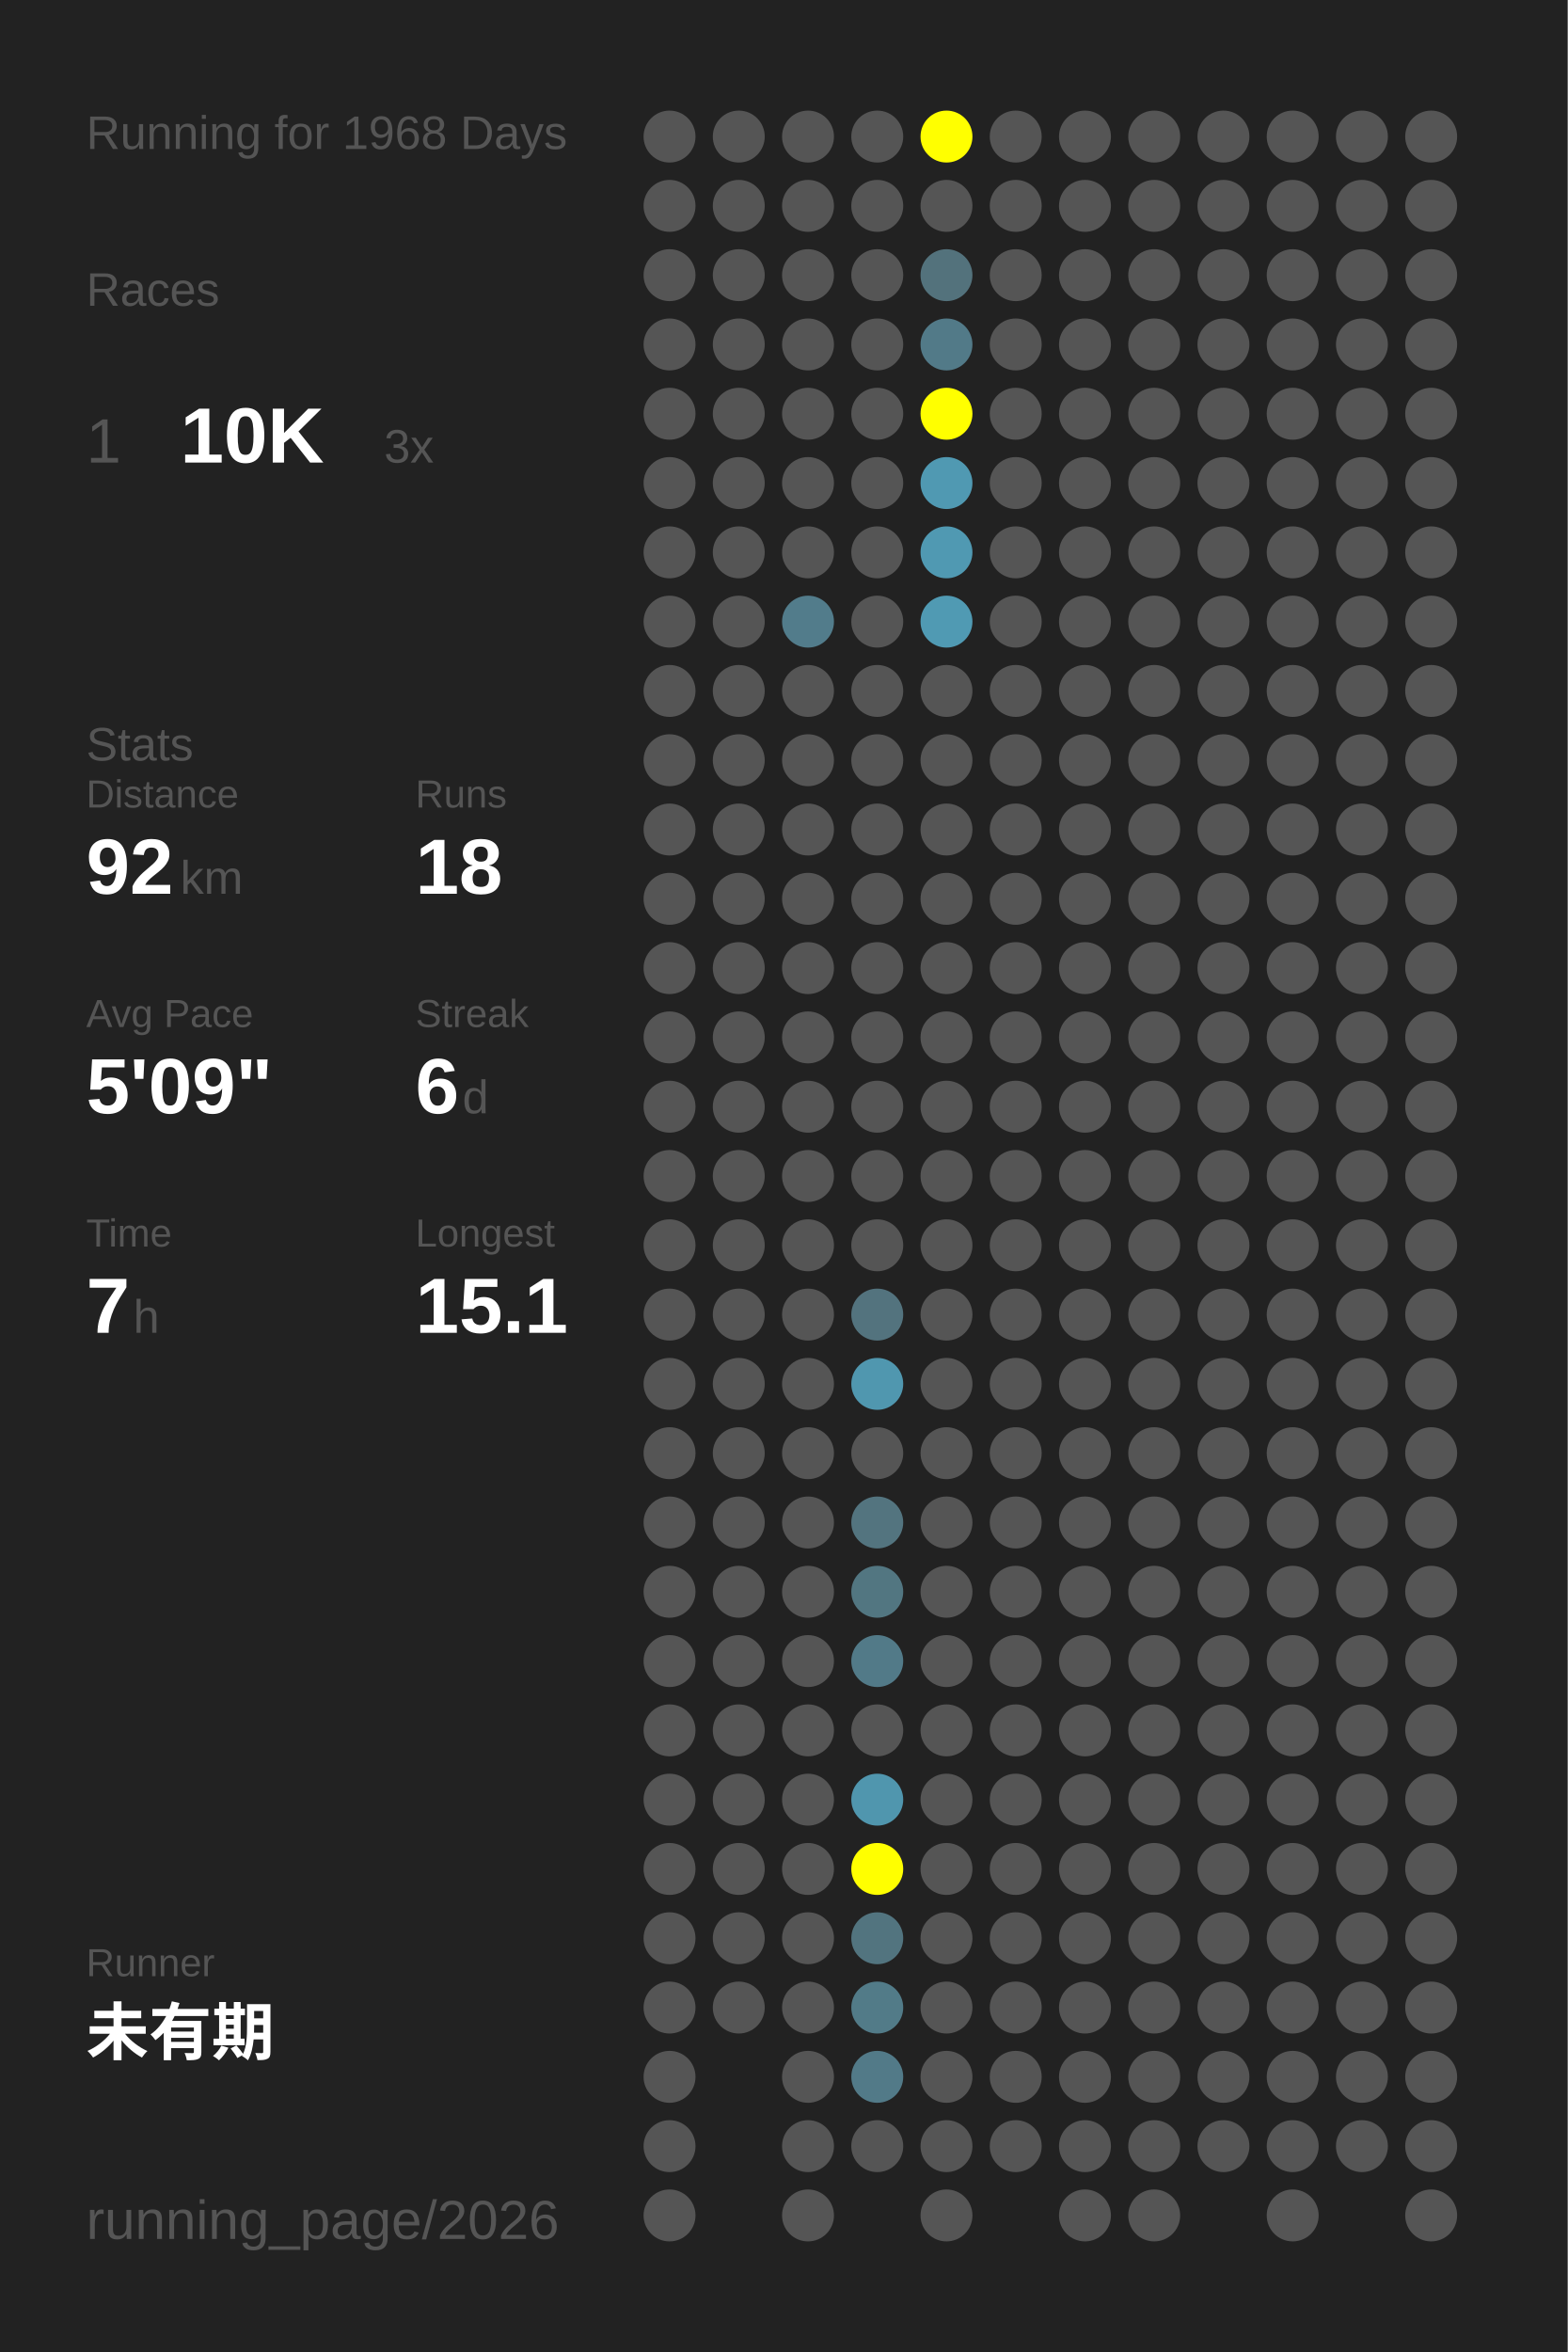
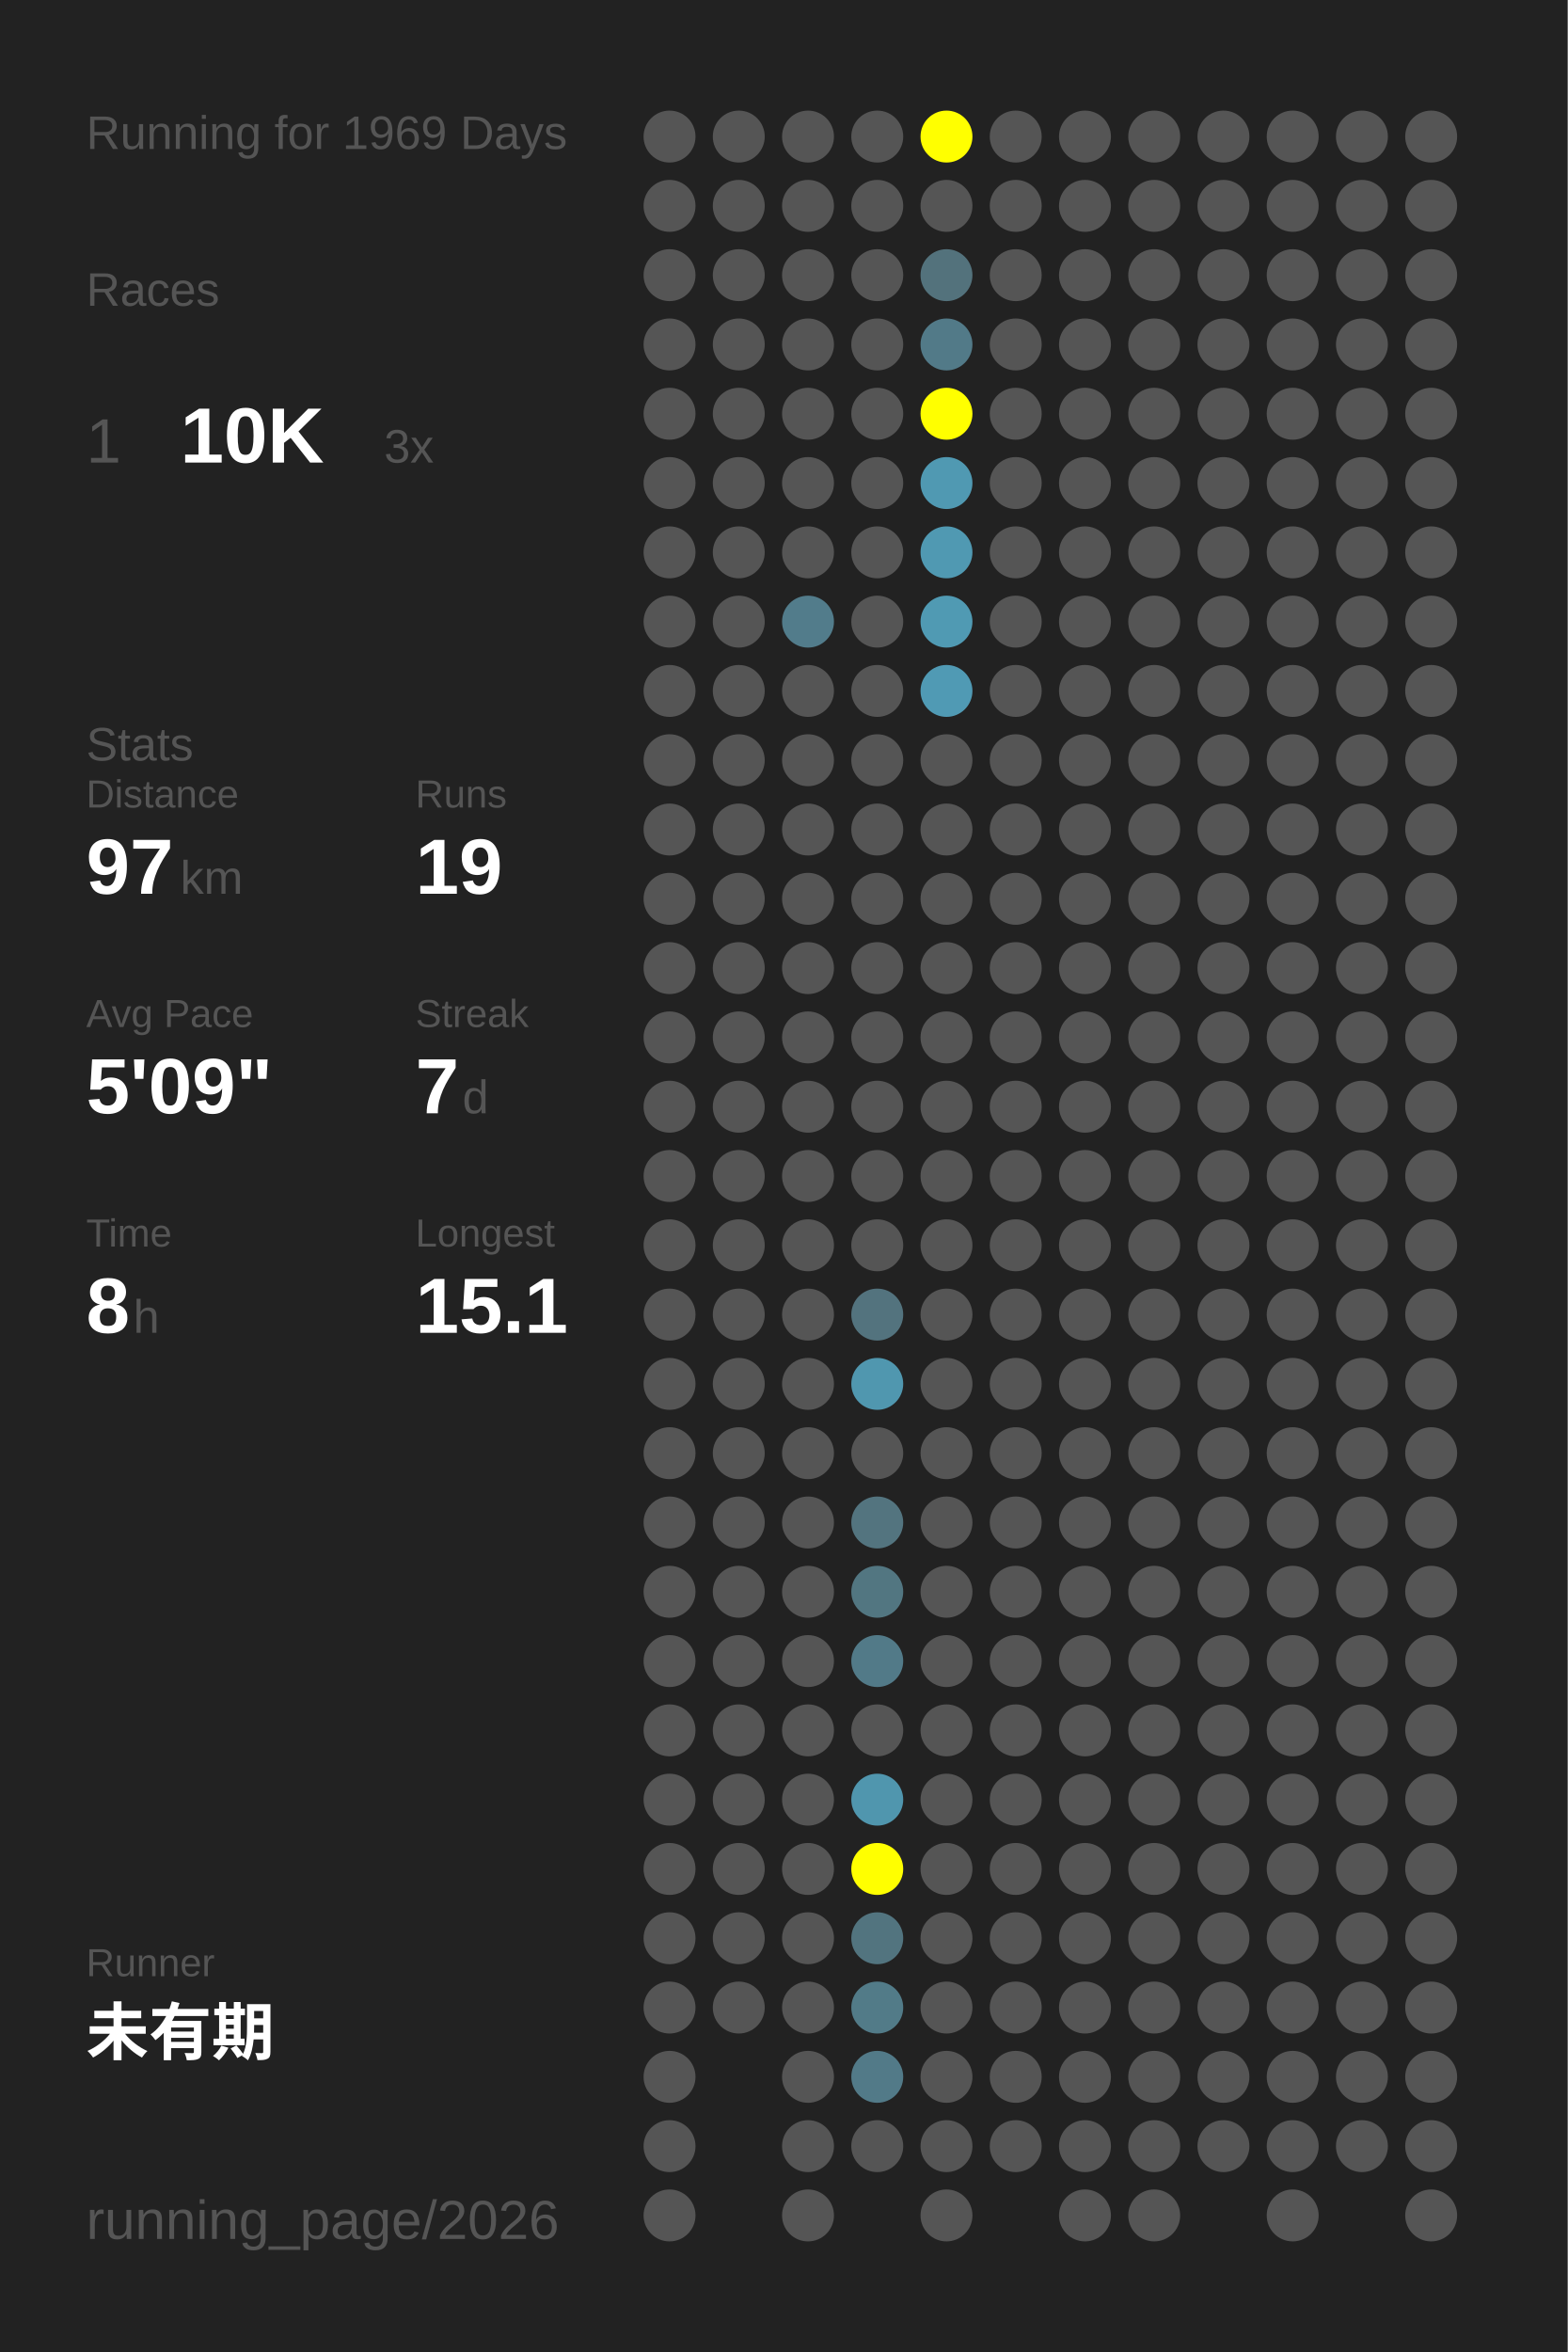
<svg xmlns="http://www.w3.org/2000/svg" baseProfile="full" height="300mm" version="1.1" viewBox="0,0,200,300" width="200mm">
  <defs />
  <rect fill="#222222" height="300" width="200" x="0" y="0" />
-   <text fill="#555555" style="font-size:6px; font-family:Arial;" x="11" y="19">Running for 1968 Days</text>
+   <text fill="#555555" style="font-size:6px; font-family:Arial;" x="11" y="19">Running for 1969 Days</text>
  <text fill="#555555" style="font-size:6px; font-family:Arial;" x="11" y="39">Races</text>
  <text fill="#555555" style="font-size:8px; font-family:Arial;" x="11" y="59">1</text>
  <text fill="#FFFFFF" style="font-size:10px; font-family:Arial; font-weight:bold;" x="23" y="59">10K</text>
  <text fill="#555555" style="font-size:6px; font-family:Arial;" x="49" y="59">3x</text>
  <text fill="#555555" style="font-size:6px; font-family:Arial;" x="11" y="97">Stats</text>
  <text fill="#555555" style="font-size:5px; font-family:Arial;" x="11" y="103">Distance</text>
-   <text fill="#FFFFFF" style="font-size:10px; font-family:Arial; font-weight:bold;" x="11" y="114">92</text>
+   <text fill="#FFFFFF" style="font-size:10px; font-family:Arial; font-weight:bold;" x="11" y="114">97</text>
  <text fill="#555555" style="font-size:6px; font-family:Arial;" x="23" y="114">km</text>
  <text fill="#555555" style="font-size:5px; font-family:Arial;" x="53" y="103">Runs</text>
-   <text fill="#FFFFFF" style="font-size:10px; font-family:Arial; font-weight:bold;" x="53" y="114">18</text>
+   <text fill="#FFFFFF" style="font-size:10px; font-family:Arial; font-weight:bold;" x="53" y="114">19</text>
  <text fill="#555555" style="font-size:5px; font-family:Arial;" x="11" y="131">Avg Pace</text>
  <text fill="#FFFFFF" style="font-size:10px; font-family:Arial; font-weight:bold;" x="11" y="142">5'09"</text>
  <text fill="#555555" style="font-size:5px; font-family:Arial;" x="53" y="131">Streak</text>
-   <text fill="#FFFFFF" style="font-size:10px; font-family:Arial; font-weight:bold;" x="53" y="142">6</text>
+   <text fill="#FFFFFF" style="font-size:10px; font-family:Arial; font-weight:bold;" x="53" y="142">7</text>
  <text fill="#555555" style="font-size:6px; font-family:Arial;" x="59" y="142">d</text>
  <text fill="#555555" style="font-size:5px; font-family:Arial;" x="11" y="159">Time</text>
-   <text fill="#FFFFFF" style="font-size:10px; font-family:Arial; font-weight:bold;" x="11" y="170">7</text>
+   <text fill="#FFFFFF" style="font-size:10px; font-family:Arial; font-weight:bold;" x="11" y="170">8</text>
  <text fill="#555555" style="font-size:6px; font-family:Arial;" x="17" y="170">h</text>
  <text fill="#555555" style="font-size:5px; font-family:Arial;" x="53" y="159">Longest</text>
  <text fill="#FFFFFF" style="font-size:10px; font-family:Arial; font-weight:bold;" x="53" y="170">15.1</text>
  <text fill="#555555" style="font-size:5px; font-family:Arial;" x="11" y="252.065">Runner</text>
  <text fill="#FFFFFF" style="font-size:8px; font-family:Arial; font-weight:bold;" x="11" y="262.065">未有期</text>
  <text fill="#555555" style="font-size:7px; font-family:Arial;" x="11" y="285.581">running_page/2026</text>
  <circle cx="85.417" cy="17.419" fill="#555555" r="3.312" />
  <circle cx="85.417" cy="26.258" fill="#555555" r="3.312" />
  <circle cx="85.417" cy="35.097" fill="#555555" r="3.312" />
  <circle cx="85.417" cy="43.935" fill="#555555" r="3.312" />
  <circle cx="85.417" cy="52.774" fill="#555555" r="3.312" />
  <circle cx="85.417" cy="61.613" fill="#555555" r="3.312" />
  <circle cx="85.417" cy="70.452" fill="#555555" r="3.312" />
  <circle cx="85.417" cy="79.29" fill="#555555" r="3.312" />
  <circle cx="85.417" cy="88.129" fill="#555555" r="3.312" />
  <circle cx="85.417" cy="96.968" fill="#555555" r="3.312" />
  <circle cx="85.417" cy="105.806" fill="#555555" r="3.312" />
  <circle cx="85.417" cy="114.645" fill="#555555" r="3.312" />
  <circle cx="85.417" cy="123.484" fill="#555555" r="3.312" />
  <circle cx="85.417" cy="132.323" fill="#555555" r="3.312" />
  <circle cx="85.417" cy="141.161" fill="#555555" r="3.312" />
  <circle cx="85.417" cy="150" fill="#555555" r="3.312" />
  <circle cx="85.417" cy="158.839" fill="#555555" r="3.312" />
  <circle cx="85.417" cy="167.677" fill="#555555" r="3.312" />
  <circle cx="85.417" cy="176.516" fill="#555555" r="3.312" />
  <circle cx="85.417" cy="185.355" fill="#555555" r="3.312" />
  <circle cx="85.417" cy="194.194" fill="#555555" r="3.312" />
  <circle cx="85.417" cy="203.032" fill="#555555" r="3.312" />
  <circle cx="85.417" cy="211.871" fill="#555555" r="3.312" />
  <circle cx="85.417" cy="220.71" fill="#555555" r="3.312" />
  <circle cx="85.417" cy="229.548" fill="#555555" r="3.312" />
  <circle cx="85.417" cy="238.387" fill="#555555" r="3.312" />
  <circle cx="85.417" cy="247.226" fill="#555555" r="3.312" />
  <circle cx="85.417" cy="256.065" fill="#555555" r="3.312" />
  <circle cx="85.417" cy="264.903" fill="#555555" r="3.312" />
  <circle cx="85.417" cy="273.742" fill="#555555" r="3.312" />
  <circle cx="85.417" cy="282.581" fill="#555555" r="3.312" />
  <circle cx="94.25" cy="17.419" fill="#555555" r="3.312" />
  <circle cx="94.25" cy="26.258" fill="#555555" r="3.312" />
  <circle cx="94.25" cy="35.097" fill="#555555" r="3.312" />
  <circle cx="94.25" cy="43.935" fill="#555555" r="3.312" />
  <circle cx="94.25" cy="52.774" fill="#555555" r="3.312" />
  <circle cx="94.25" cy="61.613" fill="#555555" r="3.312" />
  <circle cx="94.25" cy="70.452" fill="#555555" r="3.312" />
  <circle cx="94.25" cy="79.29" fill="#555555" r="3.312" />
  <circle cx="94.25" cy="88.129" fill="#555555" r="3.312" />
  <circle cx="94.25" cy="96.968" fill="#555555" r="3.312" />
  <circle cx="94.25" cy="105.806" fill="#555555" r="3.312" />
  <circle cx="94.25" cy="114.645" fill="#555555" r="3.312" />
  <circle cx="94.25" cy="123.484" fill="#555555" r="3.312" />
  <circle cx="94.25" cy="132.323" fill="#555555" r="3.312" />
  <circle cx="94.25" cy="141.161" fill="#555555" r="3.312" />
  <circle cx="94.25" cy="150" fill="#555555" r="3.312" />
  <circle cx="94.25" cy="158.839" fill="#555555" r="3.312" />
  <circle cx="94.25" cy="167.677" fill="#555555" r="3.312" />
  <circle cx="94.25" cy="176.516" fill="#555555" r="3.312" />
  <circle cx="94.25" cy="185.355" fill="#555555" r="3.312" />
  <circle cx="94.25" cy="194.194" fill="#555555" r="3.312" />
  <circle cx="94.25" cy="203.032" fill="#555555" r="3.312" />
  <circle cx="94.25" cy="211.871" fill="#555555" r="3.312" />
  <circle cx="94.25" cy="220.71" fill="#555555" r="3.312" />
  <circle cx="94.25" cy="229.548" fill="#555555" r="3.312" />
  <circle cx="94.25" cy="238.387" fill="#555555" r="3.312" />
  <circle cx="94.25" cy="247.226" fill="#555555" r="3.312" />
  <circle cx="94.25" cy="256.065" fill="#555555" r="3.312" />
  <circle cx="103.083" cy="17.419" fill="#555555" r="3.312" />
  <circle cx="103.083" cy="26.258" fill="#555555" r="3.312" />
  <circle cx="103.083" cy="35.097" fill="#555555" r="3.312" />
  <circle cx="103.083" cy="43.935" fill="#555555" r="3.312" />
  <circle cx="103.083" cy="52.774" fill="#555555" r="3.312" />
  <circle cx="103.083" cy="61.613" fill="#555555" r="3.312" />
  <circle cx="103.083" cy="70.452" fill="#555555" r="3.312" />
  <circle cx="103.083" cy="79.29" fill="#527c8b" r="3.312" />
  <circle cx="103.083" cy="88.129" fill="#555555" r="3.312" />
  <circle cx="103.083" cy="96.968" fill="#555555" r="3.312" />
  <circle cx="103.083" cy="105.806" fill="#555555" r="3.312" />
  <circle cx="103.083" cy="114.645" fill="#555555" r="3.312" />
  <circle cx="103.083" cy="123.484" fill="#555555" r="3.312" />
  <circle cx="103.083" cy="132.323" fill="#555555" r="3.312" />
  <circle cx="103.083" cy="141.161" fill="#555555" r="3.312" />
  <circle cx="103.083" cy="150" fill="#555555" r="3.312" />
  <circle cx="103.083" cy="158.839" fill="#555555" r="3.312" />
  <circle cx="103.083" cy="167.677" fill="#555555" r="3.312" />
  <circle cx="103.083" cy="176.516" fill="#555555" r="3.312" />
  <circle cx="103.083" cy="185.355" fill="#555555" r="3.312" />
  <circle cx="103.083" cy="194.194" fill="#555555" r="3.312" />
  <circle cx="103.083" cy="203.032" fill="#555555" r="3.312" />
  <circle cx="103.083" cy="211.871" fill="#555555" r="3.312" />
  <circle cx="103.083" cy="220.71" fill="#555555" r="3.312" />
  <circle cx="103.083" cy="229.548" fill="#555555" r="3.312" />
  <circle cx="103.083" cy="238.387" fill="#555555" r="3.312" />
  <circle cx="103.083" cy="247.226" fill="#555555" r="3.312" />
  <circle cx="103.083" cy="256.065" fill="#555555" r="3.312" />
  <circle cx="103.083" cy="264.903" fill="#555555" r="3.312" />
  <circle cx="103.083" cy="273.742" fill="#555555" r="3.312" />
  <circle cx="103.083" cy="282.581" fill="#555555" r="3.312" />
  <circle cx="111.917" cy="17.419" fill="#555555" r="3.312" />
  <circle cx="111.917" cy="26.258" fill="#555555" r="3.312" />
  <circle cx="111.917" cy="35.097" fill="#555555" r="3.312" />
  <circle cx="111.917" cy="43.935" fill="#555555" r="3.312" />
  <circle cx="111.917" cy="52.774" fill="#555555" r="3.312" />
  <circle cx="111.917" cy="61.613" fill="#555555" r="3.312" />
  <circle cx="111.917" cy="70.452" fill="#555555" r="3.312" />
  <circle cx="111.917" cy="79.29" fill="#555555" r="3.312" />
  <circle cx="111.917" cy="88.129" fill="#555555" r="3.312" />
  <circle cx="111.917" cy="96.968" fill="#555555" r="3.312" />
  <circle cx="111.917" cy="105.806" fill="#555555" r="3.312" />
  <circle cx="111.917" cy="114.645" fill="#555555" r="3.312" />
  <circle cx="111.917" cy="123.484" fill="#555555" r="3.312" />
  <circle cx="111.917" cy="132.323" fill="#555555" r="3.312" />
  <circle cx="111.917" cy="141.161" fill="#555555" r="3.312" />
  <circle cx="111.917" cy="150" fill="#555555" r="3.312" />
  <circle cx="111.917" cy="158.839" fill="#555555" r="3.312" />
  <circle cx="111.917" cy="167.677" fill="#53737e" r="3.312" />
  <circle cx="111.917" cy="176.516" fill="#5097af" r="3.312" />
  <circle cx="111.917" cy="185.355" fill="#555555" r="3.312" />
  <circle cx="111.917" cy="194.194" fill="#53747f" r="3.312" />
  <circle cx="111.917" cy="203.032" fill="#527681" r="3.312" />
  <circle cx="111.917" cy="211.871" fill="#527a88" r="3.312" />
  <circle cx="111.917" cy="220.71" fill="#555555" r="3.312" />
  <circle cx="111.917" cy="229.548" fill="#5096ae" r="3.312" />
  <circle cx="111.917" cy="238.387" fill="#FFFF00" r="3.312" />
  <circle cx="111.917" cy="247.226" fill="#52747f" r="3.312" />
  <circle cx="111.917" cy="256.065" fill="#527b88" r="3.312" />
  <circle cx="111.917" cy="264.903" fill="#527a88" r="3.312" />
  <circle cx="111.917" cy="273.742" fill="#555555" r="3.312" />
  <circle cx="120.75" cy="17.419" fill="#FFFF00" r="3.312" />
  <circle cx="120.75" cy="26.258" fill="#555555" r="3.312" />
  <circle cx="120.75" cy="35.097" fill="#53727c" r="3.312" />
  <circle cx="120.75" cy="43.935" fill="#527a88" r="3.312" />
  <circle cx="120.75" cy="52.774" fill="#FFFF00" r="3.312" />
  <circle cx="120.75" cy="61.613" fill="#5099b2" r="3.312" />
  <circle cx="120.75" cy="70.452" fill="#5099b2" r="3.312" />
  <circle cx="120.75" cy="79.29" fill="#509ab3" r="3.312" />
-   <circle cx="120.75" cy="88.129" fill="#555555" r="3.312" />
+   <circle cx="120.75" cy="88.129" fill="#509ab4" r="3.312" />
  <circle cx="120.75" cy="96.968" fill="#555555" r="3.312" />
  <circle cx="120.75" cy="105.806" fill="#555555" r="3.312" />
  <circle cx="120.75" cy="114.645" fill="#555555" r="3.312" />
  <circle cx="120.75" cy="123.484" fill="#555555" r="3.312" />
  <circle cx="120.75" cy="132.323" fill="#555555" r="3.312" />
  <circle cx="120.75" cy="141.161" fill="#555555" r="3.312" />
  <circle cx="120.75" cy="150" fill="#555555" r="3.312" />
  <circle cx="120.75" cy="158.839" fill="#555555" r="3.312" />
  <circle cx="120.75" cy="167.677" fill="#555555" r="3.312" />
  <circle cx="120.75" cy="176.516" fill="#555555" r="3.312" />
  <circle cx="120.75" cy="185.355" fill="#555555" r="3.312" />
  <circle cx="120.75" cy="194.194" fill="#555555" r="3.312" />
  <circle cx="120.75" cy="203.032" fill="#555555" r="3.312" />
  <circle cx="120.75" cy="211.871" fill="#555555" r="3.312" />
  <circle cx="120.75" cy="220.71" fill="#555555" r="3.312" />
  <circle cx="120.75" cy="229.548" fill="#555555" r="3.312" />
  <circle cx="120.75" cy="238.387" fill="#555555" r="3.312" />
  <circle cx="120.75" cy="247.226" fill="#555555" r="3.312" />
  <circle cx="120.75" cy="256.065" fill="#555555" r="3.312" />
  <circle cx="120.75" cy="264.903" fill="#555555" r="3.312" />
  <circle cx="120.75" cy="273.742" fill="#555555" r="3.312" />
  <circle cx="120.75" cy="282.581" fill="#555555" r="3.312" />
  <circle cx="129.583" cy="17.419" fill="#555555" r="3.312" />
  <circle cx="129.583" cy="26.258" fill="#555555" r="3.312" />
  <circle cx="129.583" cy="35.097" fill="#555555" r="3.312" />
  <circle cx="129.583" cy="43.935" fill="#555555" r="3.312" />
  <circle cx="129.583" cy="52.774" fill="#555555" r="3.312" />
  <circle cx="129.583" cy="61.613" fill="#555555" r="3.312" />
  <circle cx="129.583" cy="70.452" fill="#555555" r="3.312" />
  <circle cx="129.583" cy="79.29" fill="#555555" r="3.312" />
  <circle cx="129.583" cy="88.129" fill="#555555" r="3.312" />
  <circle cx="129.583" cy="96.968" fill="#555555" r="3.312" />
  <circle cx="129.583" cy="105.806" fill="#555555" r="3.312" />
  <circle cx="129.583" cy="114.645" fill="#555555" r="3.312" />
  <circle cx="129.583" cy="123.484" fill="#555555" r="3.312" />
  <circle cx="129.583" cy="132.323" fill="#555555" r="3.312" />
  <circle cx="129.583" cy="141.161" fill="#555555" r="3.312" />
  <circle cx="129.583" cy="150" fill="#555555" r="3.312" />
  <circle cx="129.583" cy="158.839" fill="#555555" r="3.312" />
  <circle cx="129.583" cy="167.677" fill="#555555" r="3.312" />
  <circle cx="129.583" cy="176.516" fill="#555555" r="3.312" />
  <circle cx="129.583" cy="185.355" fill="#555555" r="3.312" />
  <circle cx="129.583" cy="194.194" fill="#555555" r="3.312" />
  <circle cx="129.583" cy="203.032" fill="#555555" r="3.312" />
  <circle cx="129.583" cy="211.871" fill="#555555" r="3.312" />
  <circle cx="129.583" cy="220.71" fill="#555555" r="3.312" />
  <circle cx="129.583" cy="229.548" fill="#555555" r="3.312" />
  <circle cx="129.583" cy="238.387" fill="#555555" r="3.312" />
  <circle cx="129.583" cy="247.226" fill="#555555" r="3.312" />
  <circle cx="129.583" cy="256.065" fill="#555555" r="3.312" />
  <circle cx="129.583" cy="264.903" fill="#555555" r="3.312" />
  <circle cx="129.583" cy="273.742" fill="#555555" r="3.312" />
  <circle cx="138.417" cy="17.419" fill="#555555" r="3.312" />
  <circle cx="138.417" cy="26.258" fill="#555555" r="3.312" />
  <circle cx="138.417" cy="35.097" fill="#555555" r="3.312" />
  <circle cx="138.417" cy="43.935" fill="#555555" r="3.312" />
  <circle cx="138.417" cy="52.774" fill="#555555" r="3.312" />
  <circle cx="138.417" cy="61.613" fill="#555555" r="3.312" />
  <circle cx="138.417" cy="70.452" fill="#555555" r="3.312" />
  <circle cx="138.417" cy="79.29" fill="#555555" r="3.312" />
  <circle cx="138.417" cy="88.129" fill="#555555" r="3.312" />
  <circle cx="138.417" cy="96.968" fill="#555555" r="3.312" />
  <circle cx="138.417" cy="105.806" fill="#555555" r="3.312" />
  <circle cx="138.417" cy="114.645" fill="#555555" r="3.312" />
  <circle cx="138.417" cy="123.484" fill="#555555" r="3.312" />
  <circle cx="138.417" cy="132.323" fill="#555555" r="3.312" />
  <circle cx="138.417" cy="141.161" fill="#555555" r="3.312" />
  <circle cx="138.417" cy="150" fill="#555555" r="3.312" />
  <circle cx="138.417" cy="158.839" fill="#555555" r="3.312" />
  <circle cx="138.417" cy="167.677" fill="#555555" r="3.312" />
  <circle cx="138.417" cy="176.516" fill="#555555" r="3.312" />
  <circle cx="138.417" cy="185.355" fill="#555555" r="3.312" />
  <circle cx="138.417" cy="194.194" fill="#555555" r="3.312" />
  <circle cx="138.417" cy="203.032" fill="#555555" r="3.312" />
  <circle cx="138.417" cy="211.871" fill="#555555" r="3.312" />
  <circle cx="138.417" cy="220.71" fill="#555555" r="3.312" />
  <circle cx="138.417" cy="229.548" fill="#555555" r="3.312" />
  <circle cx="138.417" cy="238.387" fill="#555555" r="3.312" />
  <circle cx="138.417" cy="247.226" fill="#555555" r="3.312" />
  <circle cx="138.417" cy="256.065" fill="#555555" r="3.312" />
  <circle cx="138.417" cy="264.903" fill="#555555" r="3.312" />
  <circle cx="138.417" cy="273.742" fill="#555555" r="3.312" />
  <circle cx="138.417" cy="282.581" fill="#555555" r="3.312" />
  <circle cx="147.25" cy="17.419" fill="#555555" r="3.312" />
  <circle cx="147.25" cy="26.258" fill="#555555" r="3.312" />
  <circle cx="147.25" cy="35.097" fill="#555555" r="3.312" />
  <circle cx="147.25" cy="43.935" fill="#555555" r="3.312" />
  <circle cx="147.25" cy="52.774" fill="#555555" r="3.312" />
  <circle cx="147.25" cy="61.613" fill="#555555" r="3.312" />
  <circle cx="147.25" cy="70.452" fill="#555555" r="3.312" />
  <circle cx="147.25" cy="79.29" fill="#555555" r="3.312" />
  <circle cx="147.25" cy="88.129" fill="#555555" r="3.312" />
  <circle cx="147.25" cy="96.968" fill="#555555" r="3.312" />
  <circle cx="147.25" cy="105.806" fill="#555555" r="3.312" />
  <circle cx="147.25" cy="114.645" fill="#555555" r="3.312" />
  <circle cx="147.25" cy="123.484" fill="#555555" r="3.312" />
  <circle cx="147.25" cy="132.323" fill="#555555" r="3.312" />
  <circle cx="147.25" cy="141.161" fill="#555555" r="3.312" />
  <circle cx="147.25" cy="150" fill="#555555" r="3.312" />
  <circle cx="147.25" cy="158.839" fill="#555555" r="3.312" />
  <circle cx="147.25" cy="167.677" fill="#555555" r="3.312" />
  <circle cx="147.25" cy="176.516" fill="#555555" r="3.312" />
  <circle cx="147.25" cy="185.355" fill="#555555" r="3.312" />
  <circle cx="147.25" cy="194.194" fill="#555555" r="3.312" />
  <circle cx="147.25" cy="203.032" fill="#555555" r="3.312" />
  <circle cx="147.25" cy="211.871" fill="#555555" r="3.312" />
  <circle cx="147.25" cy="220.71" fill="#555555" r="3.312" />
  <circle cx="147.25" cy="229.548" fill="#555555" r="3.312" />
  <circle cx="147.25" cy="238.387" fill="#555555" r="3.312" />
  <circle cx="147.25" cy="247.226" fill="#555555" r="3.312" />
  <circle cx="147.25" cy="256.065" fill="#555555" r="3.312" />
  <circle cx="147.25" cy="264.903" fill="#555555" r="3.312" />
  <circle cx="147.25" cy="273.742" fill="#555555" r="3.312" />
  <circle cx="147.25" cy="282.581" fill="#555555" r="3.312" />
  <circle cx="156.083" cy="17.419" fill="#555555" r="3.312" />
  <circle cx="156.083" cy="26.258" fill="#555555" r="3.312" />
  <circle cx="156.083" cy="35.097" fill="#555555" r="3.312" />
  <circle cx="156.083" cy="43.935" fill="#555555" r="3.312" />
  <circle cx="156.083" cy="52.774" fill="#555555" r="3.312" />
  <circle cx="156.083" cy="61.613" fill="#555555" r="3.312" />
  <circle cx="156.083" cy="70.452" fill="#555555" r="3.312" />
  <circle cx="156.083" cy="79.29" fill="#555555" r="3.312" />
  <circle cx="156.083" cy="88.129" fill="#555555" r="3.312" />
  <circle cx="156.083" cy="96.968" fill="#555555" r="3.312" />
  <circle cx="156.083" cy="105.806" fill="#555555" r="3.312" />
  <circle cx="156.083" cy="114.645" fill="#555555" r="3.312" />
  <circle cx="156.083" cy="123.484" fill="#555555" r="3.312" />
  <circle cx="156.083" cy="132.323" fill="#555555" r="3.312" />
  <circle cx="156.083" cy="141.161" fill="#555555" r="3.312" />
  <circle cx="156.083" cy="150" fill="#555555" r="3.312" />
  <circle cx="156.083" cy="158.839" fill="#555555" r="3.312" />
  <circle cx="156.083" cy="167.677" fill="#555555" r="3.312" />
  <circle cx="156.083" cy="176.516" fill="#555555" r="3.312" />
  <circle cx="156.083" cy="185.355" fill="#555555" r="3.312" />
  <circle cx="156.083" cy="194.194" fill="#555555" r="3.312" />
  <circle cx="156.083" cy="203.032" fill="#555555" r="3.312" />
  <circle cx="156.083" cy="211.871" fill="#555555" r="3.312" />
  <circle cx="156.083" cy="220.71" fill="#555555" r="3.312" />
  <circle cx="156.083" cy="229.548" fill="#555555" r="3.312" />
  <circle cx="156.083" cy="238.387" fill="#555555" r="3.312" />
  <circle cx="156.083" cy="247.226" fill="#555555" r="3.312" />
  <circle cx="156.083" cy="256.065" fill="#555555" r="3.312" />
  <circle cx="156.083" cy="264.903" fill="#555555" r="3.312" />
  <circle cx="156.083" cy="273.742" fill="#555555" r="3.312" />
  <circle cx="164.917" cy="17.419" fill="#555555" r="3.312" />
  <circle cx="164.917" cy="26.258" fill="#555555" r="3.312" />
  <circle cx="164.917" cy="35.097" fill="#555555" r="3.312" />
  <circle cx="164.917" cy="43.935" fill="#555555" r="3.312" />
  <circle cx="164.917" cy="52.774" fill="#555555" r="3.312" />
  <circle cx="164.917" cy="61.613" fill="#555555" r="3.312" />
  <circle cx="164.917" cy="70.452" fill="#555555" r="3.312" />
  <circle cx="164.917" cy="79.29" fill="#555555" r="3.312" />
  <circle cx="164.917" cy="88.129" fill="#555555" r="3.312" />
  <circle cx="164.917" cy="96.968" fill="#555555" r="3.312" />
  <circle cx="164.917" cy="105.806" fill="#555555" r="3.312" />
  <circle cx="164.917" cy="114.645" fill="#555555" r="3.312" />
  <circle cx="164.917" cy="123.484" fill="#555555" r="3.312" />
  <circle cx="164.917" cy="132.323" fill="#555555" r="3.312" />
  <circle cx="164.917" cy="141.161" fill="#555555" r="3.312" />
  <circle cx="164.917" cy="150" fill="#555555" r="3.312" />
  <circle cx="164.917" cy="158.839" fill="#555555" r="3.312" />
  <circle cx="164.917" cy="167.677" fill="#555555" r="3.312" />
  <circle cx="164.917" cy="176.516" fill="#555555" r="3.312" />
  <circle cx="164.917" cy="185.355" fill="#555555" r="3.312" />
  <circle cx="164.917" cy="194.194" fill="#555555" r="3.312" />
  <circle cx="164.917" cy="203.032" fill="#555555" r="3.312" />
  <circle cx="164.917" cy="211.871" fill="#555555" r="3.312" />
  <circle cx="164.917" cy="220.71" fill="#555555" r="3.312" />
  <circle cx="164.917" cy="229.548" fill="#555555" r="3.312" />
  <circle cx="164.917" cy="238.387" fill="#555555" r="3.312" />
  <circle cx="164.917" cy="247.226" fill="#555555" r="3.312" />
  <circle cx="164.917" cy="256.065" fill="#555555" r="3.312" />
  <circle cx="164.917" cy="264.903" fill="#555555" r="3.312" />
  <circle cx="164.917" cy="273.742" fill="#555555" r="3.312" />
  <circle cx="164.917" cy="282.581" fill="#555555" r="3.312" />
  <circle cx="173.75" cy="17.419" fill="#555555" r="3.312" />
  <circle cx="173.75" cy="26.258" fill="#555555" r="3.312" />
  <circle cx="173.75" cy="35.097" fill="#555555" r="3.312" />
  <circle cx="173.75" cy="43.935" fill="#555555" r="3.312" />
  <circle cx="173.75" cy="52.774" fill="#555555" r="3.312" />
  <circle cx="173.75" cy="61.613" fill="#555555" r="3.312" />
  <circle cx="173.75" cy="70.452" fill="#555555" r="3.312" />
  <circle cx="173.75" cy="79.29" fill="#555555" r="3.312" />
  <circle cx="173.75" cy="88.129" fill="#555555" r="3.312" />
  <circle cx="173.75" cy="96.968" fill="#555555" r="3.312" />
  <circle cx="173.75" cy="105.806" fill="#555555" r="3.312" />
  <circle cx="173.75" cy="114.645" fill="#555555" r="3.312" />
  <circle cx="173.75" cy="123.484" fill="#555555" r="3.312" />
  <circle cx="173.75" cy="132.323" fill="#555555" r="3.312" />
  <circle cx="173.75" cy="141.161" fill="#555555" r="3.312" />
  <circle cx="173.75" cy="150" fill="#555555" r="3.312" />
  <circle cx="173.75" cy="158.839" fill="#555555" r="3.312" />
  <circle cx="173.75" cy="167.677" fill="#555555" r="3.312" />
  <circle cx="173.75" cy="176.516" fill="#555555" r="3.312" />
  <circle cx="173.75" cy="185.355" fill="#555555" r="3.312" />
  <circle cx="173.75" cy="194.194" fill="#555555" r="3.312" />
  <circle cx="173.75" cy="203.032" fill="#555555" r="3.312" />
  <circle cx="173.75" cy="211.871" fill="#555555" r="3.312" />
  <circle cx="173.75" cy="220.71" fill="#555555" r="3.312" />
  <circle cx="173.75" cy="229.548" fill="#555555" r="3.312" />
  <circle cx="173.75" cy="238.387" fill="#555555" r="3.312" />
  <circle cx="173.75" cy="247.226" fill="#555555" r="3.312" />
  <circle cx="173.75" cy="256.065" fill="#555555" r="3.312" />
  <circle cx="173.75" cy="264.903" fill="#555555" r="3.312" />
  <circle cx="173.75" cy="273.742" fill="#555555" r="3.312" />
  <circle cx="182.583" cy="17.419" fill="#555555" r="3.312" />
  <circle cx="182.583" cy="26.258" fill="#555555" r="3.312" />
  <circle cx="182.583" cy="35.097" fill="#555555" r="3.312" />
  <circle cx="182.583" cy="43.935" fill="#555555" r="3.312" />
  <circle cx="182.583" cy="52.774" fill="#555555" r="3.312" />
  <circle cx="182.583" cy="61.613" fill="#555555" r="3.312" />
  <circle cx="182.583" cy="70.452" fill="#555555" r="3.312" />
  <circle cx="182.583" cy="79.29" fill="#555555" r="3.312" />
  <circle cx="182.583" cy="88.129" fill="#555555" r="3.312" />
  <circle cx="182.583" cy="96.968" fill="#555555" r="3.312" />
  <circle cx="182.583" cy="105.806" fill="#555555" r="3.312" />
  <circle cx="182.583" cy="114.645" fill="#555555" r="3.312" />
  <circle cx="182.583" cy="123.484" fill="#555555" r="3.312" />
  <circle cx="182.583" cy="132.323" fill="#555555" r="3.312" />
  <circle cx="182.583" cy="141.161" fill="#555555" r="3.312" />
  <circle cx="182.583" cy="150" fill="#555555" r="3.312" />
  <circle cx="182.583" cy="158.839" fill="#555555" r="3.312" />
  <circle cx="182.583" cy="167.677" fill="#555555" r="3.312" />
  <circle cx="182.583" cy="176.516" fill="#555555" r="3.312" />
  <circle cx="182.583" cy="185.355" fill="#555555" r="3.312" />
  <circle cx="182.583" cy="194.194" fill="#555555" r="3.312" />
  <circle cx="182.583" cy="203.032" fill="#555555" r="3.312" />
  <circle cx="182.583" cy="211.871" fill="#555555" r="3.312" />
  <circle cx="182.583" cy="220.71" fill="#555555" r="3.312" />
  <circle cx="182.583" cy="229.548" fill="#555555" r="3.312" />
  <circle cx="182.583" cy="238.387" fill="#555555" r="3.312" />
  <circle cx="182.583" cy="247.226" fill="#555555" r="3.312" />
  <circle cx="182.583" cy="256.065" fill="#555555" r="3.312" />
  <circle cx="182.583" cy="264.903" fill="#555555" r="3.312" />
  <circle cx="182.583" cy="273.742" fill="#555555" r="3.312" />
  <circle cx="182.583" cy="282.581" fill="#555555" r="3.312" />
</svg>
